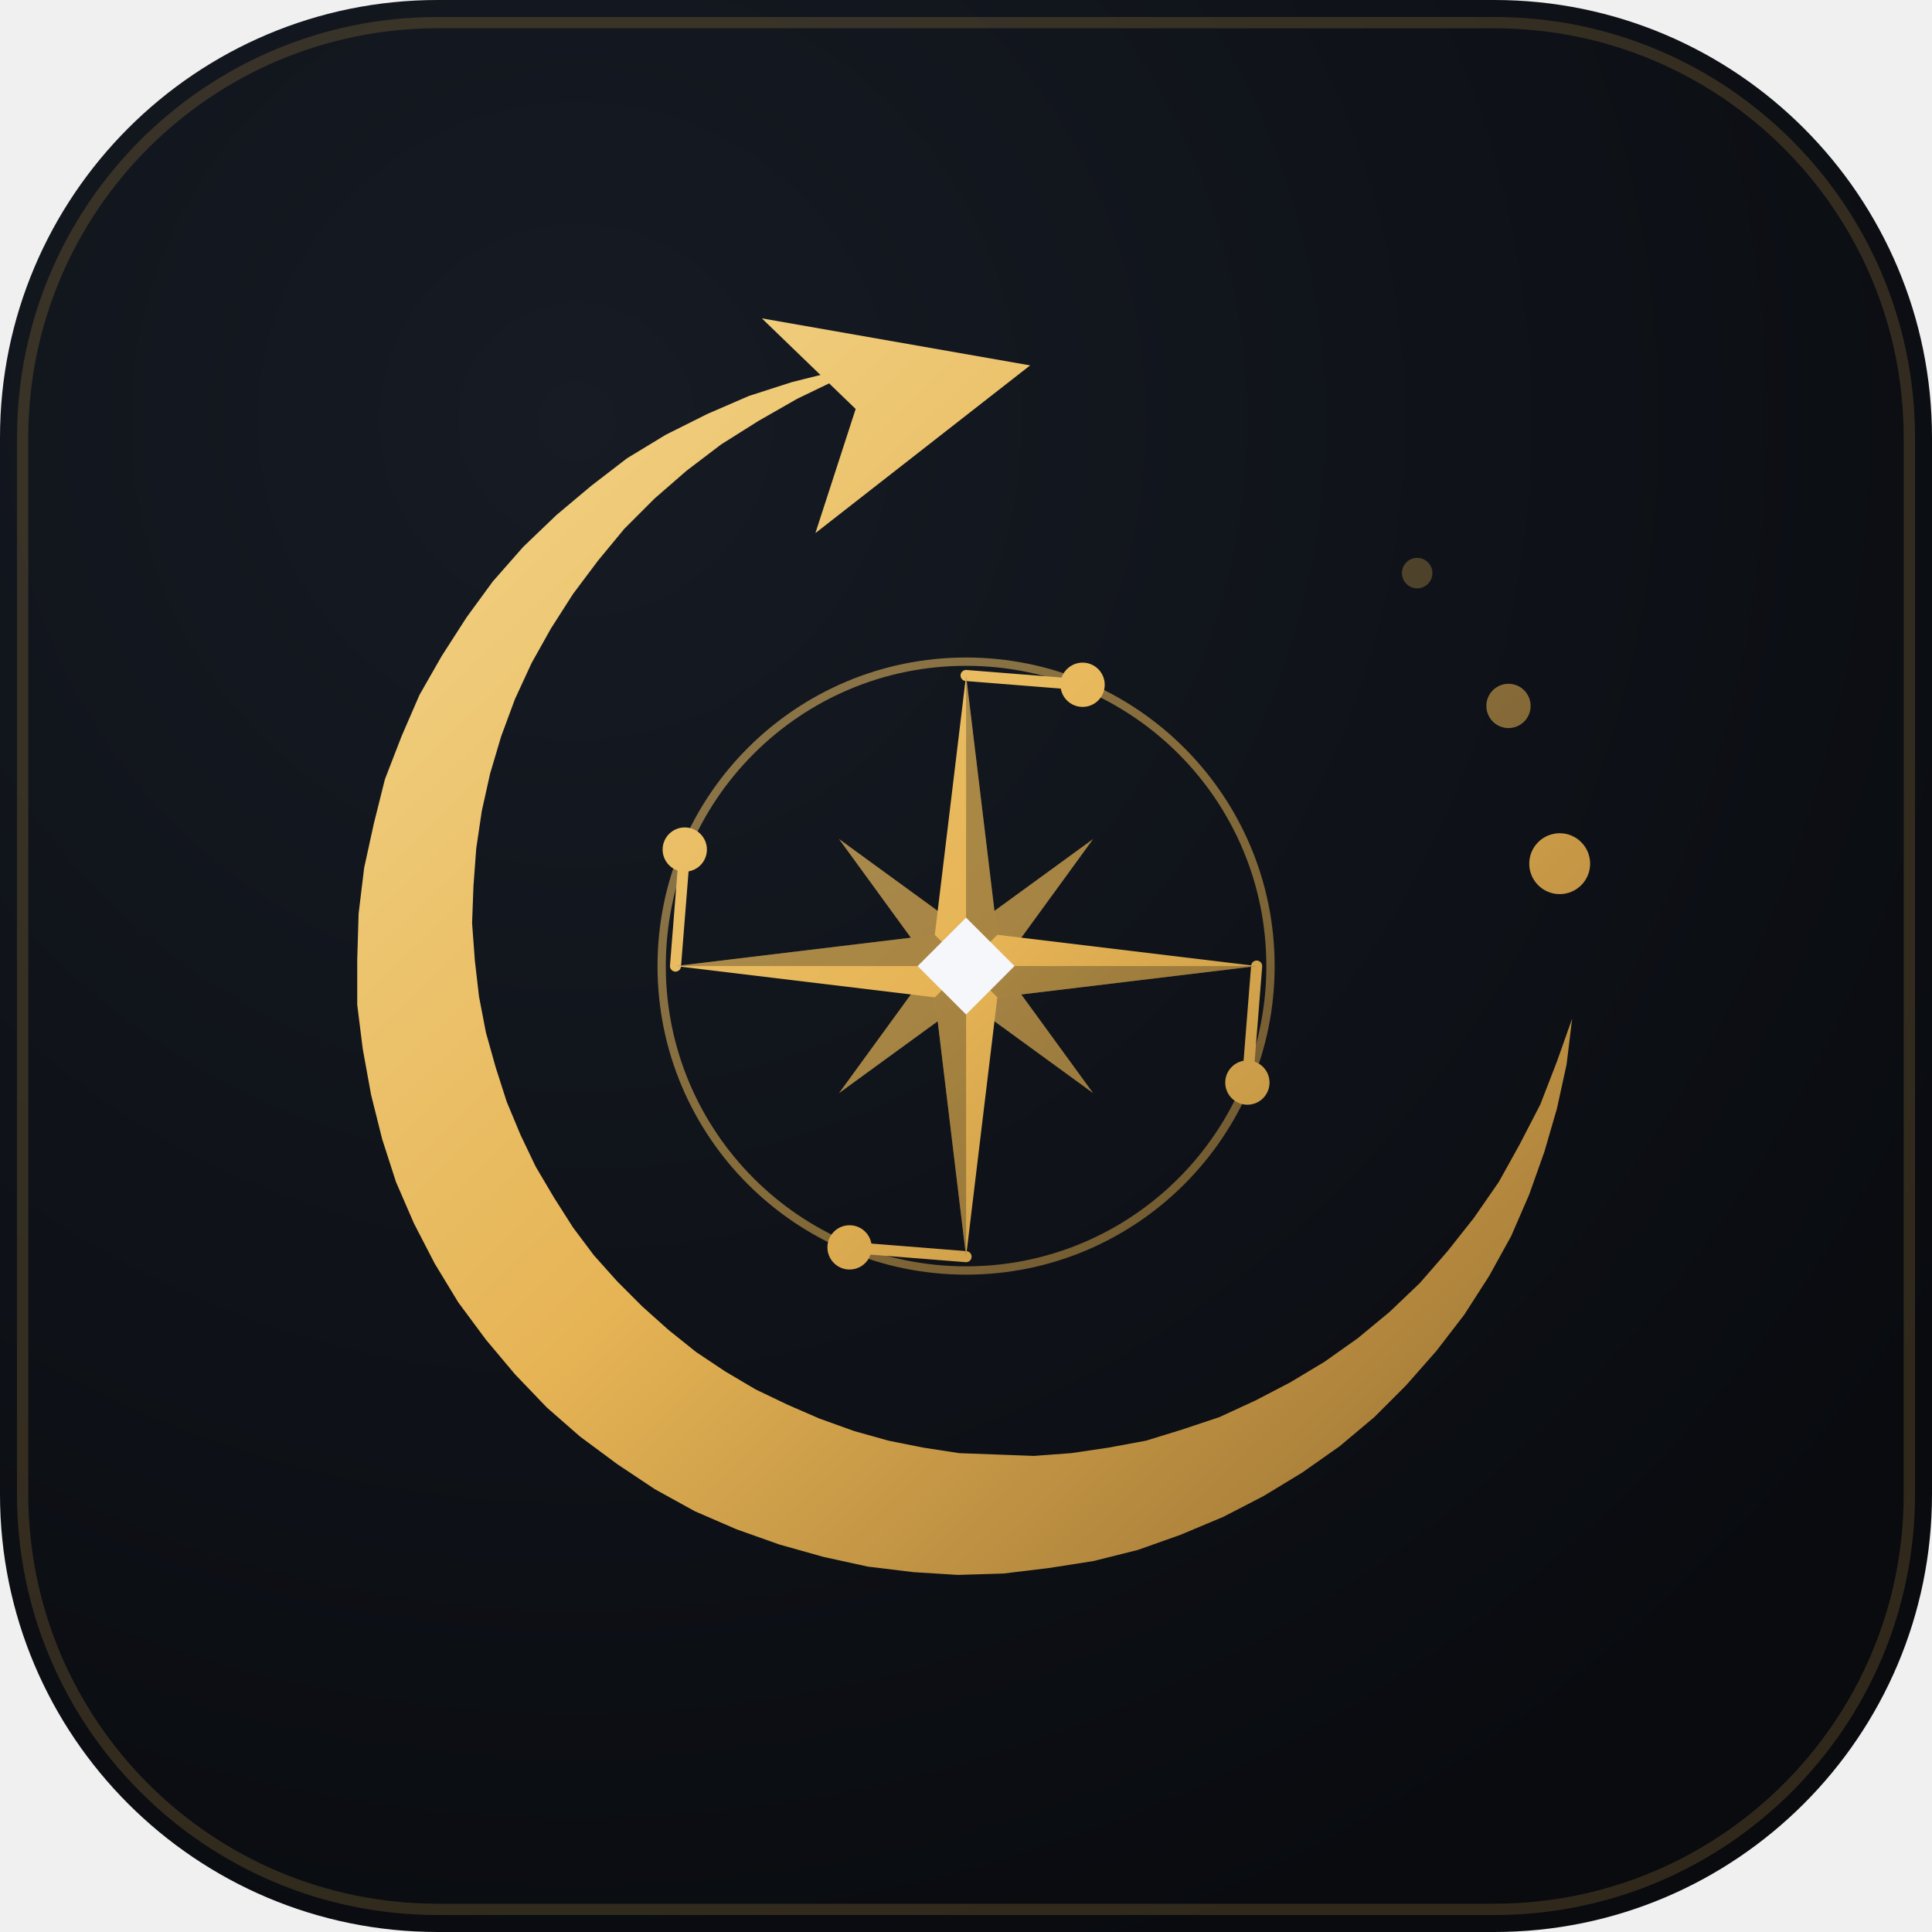
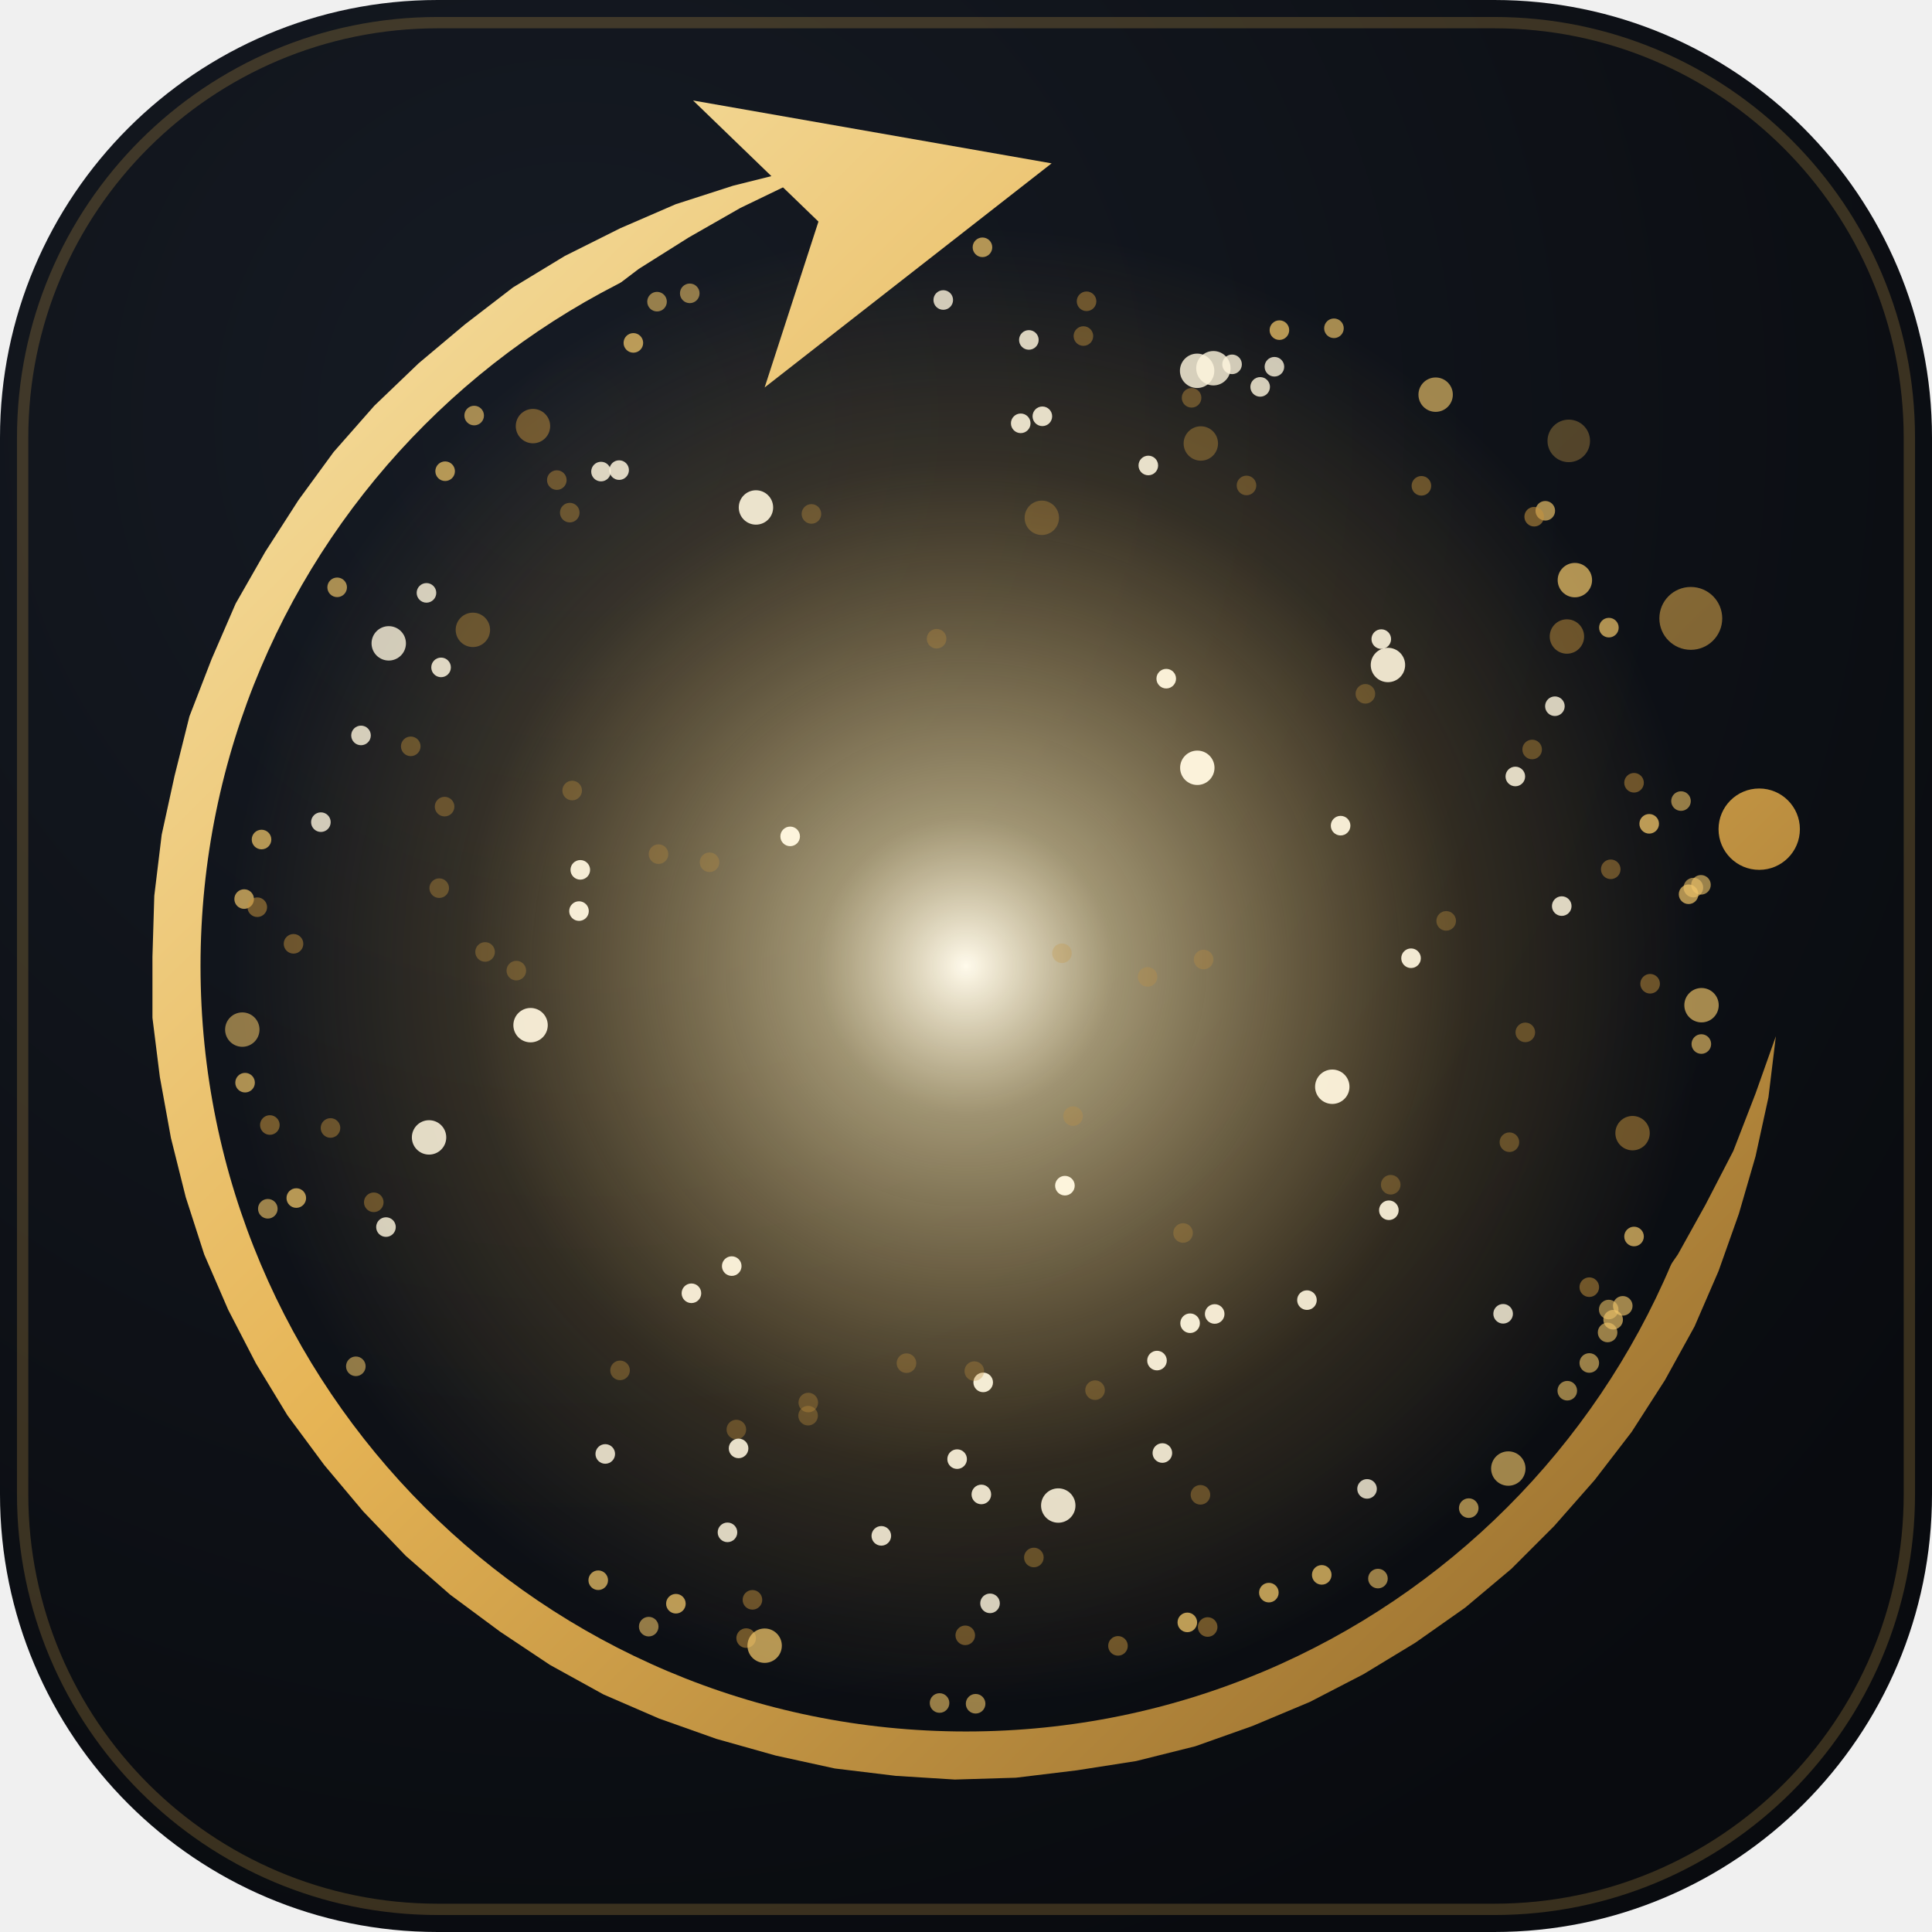
<svg xmlns="http://www.w3.org/2000/svg" viewBox="0 0 512 512" role="img" aria-label="Oprun">
  <defs>
-     <linearGradient id="opg" gradientUnits="userSpaceOnUse" x1="14" y1="12" x2="106" y2="108">
-       <stop offset="0" stop-color="#F4D88E" />
-       <stop offset=".5" stop-color="#E6B455" />
-       <stop offset="1" stop-color="#8F682D" />
-     </linearGradient>
-     <radialGradient id="opbg" cx="30%" cy="22%" r="85%">
+     <radialGradient id="bg" cx="30%" cy="22%" r="85%">
      <stop offset="0" stop-color="#161B24" />
      <stop offset="1" stop-color="#090B0F" />
    </radialGradient>
  </defs>
-   <rect width="512" height="512" rx="116" fill="url(#opbg)" />
-   <rect x="6" y="6" width="500" height="500" rx="110" fill="none" stroke="#E6B455" stroke-opacity=".18" stroke-width="3" />
-   <g transform="translate(36 36) scale(3.667)">
-     <path fill="url(#opg)" d="M103.8 63.8 L103.4 67.1 L102.7 70.3 L101.8 73.4 L100.7 76.5 L99.4 79.5 L97.8 82.4 L96.0 85.2 L94.0 87.8 L91.8 90.3 L89.5 92.6 L87.0 94.7 L84.3 96.6 L81.5 98.3 L78.6 99.8 L75.5 101.1 L72.4 102.2 L69.2 103.0 L66.0 103.5 L62.7 103.9 L59.4 104.0 L56.2 103.8 L52.9 103.4 L49.7 102.7 L46.5 101.8 L43.4 100.7 L40.4 99.4 L37.5 97.8 L34.8 96.0 L32.1 94.0 L29.7 91.9 L27.4 89.5 L25.3 87.0 L23.3 84.3 L21.6 81.5 L20.1 78.6 L18.8 75.6 L17.8 72.5 L17.0 69.3 L16.4 66.0 L16.0 62.8 L16.0 59.5 L16.1 56.2 L16.5 52.9 L17.2 49.7 L18.0 46.5 L19.2 43.4 L20.5 40.4 L22.1 37.6 L23.9 34.8 L25.8 32.2 L28.0 29.7 L30.4 27.4 L32.9 25.3 L35.5 23.3 L38.3 21.6 L41.3 20.1 L44.3 18.8 L47.4 17.8 L50.6 17.0 L53.8 16.4 L50.7 17.6 L47.8 19.0 L45.0 20.6 L42.3 22.3 L39.8 24.2 L37.5 26.2 L35.3 28.4 L33.4 30.7 L31.6 33.1 L30.0 35.6 L28.6 38.1 L27.4 40.7 L26.4 43.4 L25.6 46.1 L25.0 48.8 L24.6 51.5 L24.4 54.2 L24.3 56.9 L24.5 59.6 L24.8 62.2 L25.3 64.8 L26.0 67.3 L26.8 69.8 L27.8 72.2 L28.9 74.5 L30.2 76.7 L31.6 78.9 L33.1 80.9 L34.8 82.8 L36.6 84.6 L38.5 86.3 L40.5 87.9 L42.6 89.3 L44.8 90.6 L47.1 91.7 L49.4 92.7 L51.9 93.6 L54.4 94.3 L56.9 94.8 L59.5 95.2 L62.2 95.3 L64.9 95.4 L67.6 95.2 L70.3 94.8 L73.0 94.3 L75.6 93.5 L78.3 92.6 L80.9 91.4 L83.4 90.1 L85.9 88.6 L88.3 86.9 L90.6 85.0 L92.8 82.9 L94.8 80.6 L96.7 78.2 L98.5 75.6 L100.0 72.9 L101.5 70.0 L102.7 66.9 L103.8 63.8Z" />
-     <path fill="url(#opg)" d="M64.63 16.59 45.24 13.19 52.02 19.74 49.11 28.71Z" />
-     <circle fill="url(#opg)" cx="102.9" cy="52.6" r="2.2" />
-     <circle fill="url(#opg)" fill-opacity=".6" cx="99.2" cy="41.2" r="1.6" />
-     <circle fill="url(#opg)" fill-opacity=".3" cx="92.6" cy="31.6" r="1.1" />
-     <circle cx="60" cy="60" r="22" fill="none" stroke="url(#opg)" stroke-width=".6" stroke-opacity=".55" />
-     <path d="M60 39 68.42 39.67M81 60 80.33 68.42M60 81 51.58 80.33M39 60 39.67 51.58" fill="none" stroke="url(#opg)" stroke-width=".8" stroke-linecap="round" />
-     <g fill="url(#opg)">
-       <circle cx="68.42" cy="39.67" r="1.6" />
-       <circle cx="80.33" cy="68.42" r="1.6" />
-       <circle cx="51.58" cy="80.33" r="1.6" />
-       <circle cx="39.67" cy="51.58" r="1.6" />
+   <rect width="512" height="512" rx="116" fill="url(#bg)" />
+   <rect x="6" y="6" width="500" height="500" rx="110" fill="none" stroke="#E6B455" stroke-opacity="0.22" stroke-width="3" />
+   <g transform="translate(256 256) scale(4.90) translate(-60 -60)">
+     <defs>
+       <linearGradient id="igold" x1="16" y1="14" x2="104" y2="104" gradientUnits="userSpaceOnUse">
+         <stop offset="0" stop-color="#F8E7B0" />
+         <stop offset="0.45" stop-color="#E6B455" />
+         <stop offset="1" stop-color="#8C6428" />
+       </linearGradient>
+       <radialGradient id="icore" cx="60" cy="60" r="40" gradientUnits="userSpaceOnUse">
+         <stop offset="0" stop-color="#FFFAEB" />
+         <stop offset="0.2" stop-color="#F7E2A8" stop-opacity="0.62" />
+         <stop offset="0.68" stop-color="#E6B455" stop-opacity="0.16" />
+         <stop offset="1" stop-color="#E6B455" stop-opacity="0" />
+       </radialGradient>
+       <mask id="imoon" maskUnits="userSpaceOnUse">
+         <path fill="#fff" d="M103.8 63.8 L103.4 67.1 L102.7 70.3 L101.8 73.4 L100.7 76.5 L99.4 79.5 L97.8 82.4 L96.0 85.2 L94.0 87.8 L91.8 90.3 L89.5 92.6 L87.0 94.7 L84.3 96.6 L81.5 98.3 L78.6 99.8 L75.5 101.1 L72.4 102.2 L69.2 103.0 L66.0 103.5 L62.7 103.9 L59.4 104.0 L56.2 103.8 L52.9 103.4 L49.7 102.7 L46.5 101.8 L43.4 100.7 L40.4 99.4 L37.5 97.8 L34.8 96.0 L32.1 94.0 L29.7 91.9 L27.4 89.5 L25.3 87.0 L23.3 84.3 L21.6 81.5 L20.1 78.6 L18.8 75.6 L17.8 72.5 L17.0 69.3 L16.4 66.0 L16.0 62.8 L16.0 59.5 L16.1 56.2 L16.5 52.9 L17.2 49.7 L18.0 46.5 L19.2 43.4 L20.5 40.4 L22.1 37.6 L23.9 34.8 L25.8 32.2 L28.0 29.7 L30.4 27.4 L32.9 25.3 L35.5 23.3 L38.3 21.6 L41.3 20.1 L44.3 18.8 L47.4 17.8 L50.6 17.0 L53.8 16.4 L50.7 17.6 L47.8 19.0 L45.0 20.6 L42.3 22.3 L39.8 24.2 L37.5 26.2 L35.3 28.4 L33.4 30.7 L31.6 33.1 L30.0 35.6 L28.6 38.1 L27.4 40.7 L26.4 43.4 L25.6 46.1 L25.0 48.8 L24.6 51.5 L24.4 54.2 L24.3 56.9 L24.5 59.6 L24.8 62.2 L25.3 64.8 L26.0 67.3 L26.8 69.8 L27.8 72.2 L28.9 74.5 L30.2 76.7 L31.6 78.9 L33.1 80.9 L34.8 82.8 L36.6 84.6 L38.5 86.3 L40.5 87.9 L42.6 89.3 L44.8 90.6 L47.1 91.7 L49.4 92.7 L51.9 93.6 L54.4 94.3 L56.9 94.8 L59.5 95.2 L62.2 95.3 L64.9 95.4 L67.6 95.2 L70.3 94.8 L73.0 94.3 L75.6 93.5 L78.3 92.6 L80.9 91.4 L83.4 90.1 L85.9 88.6 L88.3 86.9 L90.6 85.0 L92.8 82.9 L94.8 80.6 L96.7 78.2 L98.5 75.6 L100.0 72.9 L101.5 70.0 L102.7 66.9 L103.8 63.8Z" />
+         <circle cx="60" cy="60" r="41.4" fill="#000" />
+       </mask>
+     </defs>
+     <circle cx="60" cy="60" r="40" fill="url(#icore)" />
+     <circle cx="37.87" cy="33.72" r="0.53" fill="#C4923E" fill-opacity="0.46" />
+     <circle cx="84.63" cy="34.03" r="0.53" fill="#C4923E" fill-opacity="0.48" />
+     <circle cx="72.51" cy="49.28" r="0.93" fill="#FFF6DE" fill-opacity="0.97" />
+     <circle cx="39.14" cy="54.80" r="0.53" fill="#FFF6DE" fill-opacity="0.94" />
+     <circle cx="70.33" cy="81.34" r="0.53" fill="#FFF6DE" fill-opacity="0.93" />
+     <circle cx="72.70" cy="31.74" r="0.93" fill="#C4923E" fill-opacity="0.41" />
+     <circle cx="68.22" cy="96.77" r="0.53" fill="#C4923E" fill-opacity="0.52" />
+     <circle cx="52.10" cy="22.21" r="0.53" fill="#F0C56A" fill-opacity="0.73" />
+     <circle cx="43.29" cy="24.07" r="0.53" fill="#F0C56A" fill-opacity="0.59" />
+     <circle cx="99.78" cy="62.12" r="0.93" fill="#F0C56A" fill-opacity="0.67" />
+     <circle cx="51.47" cy="83.61" r="0.53" fill="#C4923E" fill-opacity="0.36" />
+     <circle cx="81.69" cy="88.28" r="0.53" fill="#FFF6DE" fill-opacity="0.80" />
+     <circle cx="69.86" cy="32.93" r="0.53" fill="#FFF6DE" fill-opacity="0.89" />
+     <circle cx="94.70" cy="79.82" r="0.53" fill="#F0C56A" fill-opacity="0.62" />
+     <circle cx="25.63" cy="68.76" r="0.53" fill="#C4923E" fill-opacity="0.47" />
+     <circle cx="55.42" cy="90.82" r="0.53" fill="#FFF6DE" fill-opacity="0.87" />
+     <circle cx="47.58" cy="85.07" r="0.53" fill="#C4923E" fill-opacity="0.38" />
+     <circle cx="64.10" cy="35.76" r="0.93" fill="#C4923E" fill-opacity="0.36" />
+     <circle cx="31.61" cy="43.85" r="0.53" fill="#FFF6DE" fill-opacity="0.85" />
+     <circle cx="25.99" cy="39.52" r="0.53" fill="#F0C56A" fill-opacity="0.68" />
+     <circle cx="95.00" cy="79.13" r="0.53" fill="#F0C56A" fill-opacity="0.67" />
+     <circle cx="90.25" cy="63.59" r="0.53" fill="#C4923E" fill-opacity="0.41" />
+     <circle cx="46.13" cy="54.39" r="0.53" fill="#C4923E" fill-opacity="0.31" />
+     <circle cx="27.97" cy="72.78" r="0.53" fill="#C4923E" fill-opacity="0.46" />
+     <circle cx="40.11" cy="93.22" r="0.53" fill="#F0C56A" fill-opacity="0.73" />
+     <circle cx="51.64" cy="35.55" r="0.53" fill="#C4923E" fill-opacity="0.37" />
+     <circle cx="92.52" cy="82.97" r="0.53" fill="#F0C56A" fill-opacity="0.61" />
+     <circle cx="28.63" cy="74.12" r="0.53" fill="#FFF6DE" fill-opacity="0.82" />
+     <circle cx="79.24" cy="92.93" r="0.53" fill="#F0C56A" fill-opacity="0.75" />
+     <circle cx="60.93" cy="82.52" r="0.53" fill="#FFF6DE" fill-opacity="0.94" />
+     <circle cx="73.38" cy="27.67" r="0.93" fill="#FFF6DE" fill-opacity="0.81" />
+     <circle cx="35.68" cy="60.25" r="0.53" fill="#C4923E" fill-opacity="0.35" />
+     <circle cx="65.19" cy="59.31" r="0.53" fill="#C4923E" fill-opacity="0.28" />
+     <circle cx="99.34" cy="55.76" r="0.53" fill="#F0C56A" fill-opacity="0.59" />
+     <circle cx="60.89" cy="21.13" r="0.53" fill="#F0C56A" fill-opacity="0.72" />
+     <circle cx="69.82" cy="60.59" r="0.53" fill="#C4923E" fill-opacity="0.29" />
+     <circle cx="78.44" cy="78.07" r="0.53" fill="#FFF6DE" fill-opacity="0.91" />
+     <circle cx="90.62" cy="48.29" r="0.53" fill="#C4923E" fill-opacity="0.43" />
+     <circle cx="87.19" cy="89.32" r="0.53" fill="#F0C56A" fill-opacity="0.65" />
+     <circle cx="31.51" cy="55.79" r="0.53" fill="#C4923E" fill-opacity="0.39" />
+     <circle cx="48.64" cy="35.20" r="0.93" fill="#FFF6DE" fill-opacity="0.90" />
+     <circle cx="64.99" cy="89.18" r="0.93" fill="#FFF6DE" fill-opacity="0.88" />
+     <circle cx="96.13" cy="74.63" r="0.53" fill="#F0C56A" fill-opacity="0.72" />
+     <circle cx="41.29" cy="81.87" r="0.53" fill="#C4923E" fill-opacity="0.39" />
+     <circle cx="36.58" cy="30.80" r="0.93" fill="#C4923E" fill-opacity="0.51" />
+     <circle cx="58.77" cy="23.98" r="0.53" fill="#FFF6DE" fill-opacity="0.80" />
+     <circle cx="71.97" cy="95.50" r="0.53" fill="#F0C56A" fill-opacity="0.77" />
+     <circle cx="66.52" cy="24.05" r="0.53" fill="#C4923E" fill-opacity="0.49" />
+     <circle cx="22.35" cy="68.60" r="0.53" fill="#C4923E" fill-opacity="0.55" />
+     <circle cx="94.77" cy="41.70" r="0.53" fill="#F0C56A" fill-opacity="0.71" />
+     <circle cx="27.00" cy="81.65" r="0.53" fill="#F0C56A" fill-opacity="0.58" />
+     <circle cx="31.80" cy="51.38" r="0.53" fill="#C4923E" fill-opacity="0.40" />
+     <circle cx="80.26" cy="52.41" r="0.53" fill="#FFF6DE" fill-opacity="0.94" />
+     <circle cx="42.84" cy="95.73" r="0.53" fill="#F0C56A" fill-opacity="0.59" />
+     <circle cx="38.57" cy="35.48" r="0.53" fill="#C4923E" fill-opacity="0.43" />
+     <circle cx="25.11" cy="52.22" r="0.53" fill="#FFF6DE" fill-opacity="0.80" />
+     <circle cx="48.11" cy="96.35" r="0.53" fill="#C4923E" fill-opacity="0.53" />
+     <circle cx="84.07" cy="59.58" r="0.53" fill="#FFF6DE" fill-opacity="0.93" />
+     <circle cx="23.78" cy="72.55" r="0.53" fill="#F0C56A" fill-opacity="0.74" />
+     <circle cx="48.45" cy="94.28" r="0.53" fill="#C4923E" fill-opacity="0.49" />
+     <circle cx="73.07" cy="95.75" r="0.53" fill="#C4923E" fill-opacity="0.53" />
+     <circle cx="99.08" cy="56.12" r="0.53" fill="#F0C56A" fill-opacity="0.71" />
+     <circle cx="28.78" cy="42.55" r="0.93" fill="#FFF6DE" fill-opacity="0.80" />
+     <circle cx="66.35" cy="25.93" r="0.53" fill="#C4923E" fill-opacity="0.46" />
+     <circle cx="93.71" cy="77.37" r="0.53" fill="#C4923E" fill-opacity="0.53" />
+     <circle cx="60.45" cy="81.91" r="0.53" fill="#C4923E" fill-opacity="0.34" />
+     <circle cx="75.17" cy="34.01" r="0.53" fill="#C4923E" fill-opacity="0.40" />
+     <circle cx="70.83" cy="44.46" r="0.53" fill="#FFF6DE" fill-opacity="0.96" />
+     <circle cx="33.40" cy="30.23" r="0.53" fill="#F0C56A" fill-opacity="0.66" />
+     <circle cx="94.87" cy="54.77" r="0.53" fill="#C4923E" fill-opacity="0.47" />
+     <circle cx="44.31" cy="94.49" r="0.53" fill="#F0C56A" fill-opacity="0.76" />
+     <circle cx="65.35" cy="71.88" r="0.53" fill="#FFF6DE" fill-opacity="0.98" />
+     <circle cx="21.01" cy="66.31" r="0.53" fill="#F0C56A" fill-opacity="0.70" />
+     <circle cx="72.50" cy="27.81" r="0.93" fill="#FFF6DE" fill-opacity="0.82" />
+     <circle cx="72.20" cy="29.27" r="0.53" fill="#C4923E" fill-opacity="0.44" />
+     <circle cx="50.49" cy="52.99" r="0.53" fill="#FFF6DE" fill-opacity="0.98" />
+     <circle cx="36.45" cy="63.20" r="0.93" fill="#FFF6DE" fill-opacity="0.93" />
+     <circle cx="42.01" cy="26.30" r="0.53" fill="#F0C56A" fill-opacity="0.75" />
+     <circle cx="47.70" cy="86.09" r="0.53" fill="#FFF6DE" fill-opacity="0.89" />
+     <circle cx="33.99" cy="59.24" r="0.53" fill="#C4923E" fill-opacity="0.37" />
+     <circle cx="79.81" cy="66.53" r="0.93" fill="#FFF6DE" fill-opacity="0.95" />
+     <circle cx="56.78" cy="81.48" r="0.53" fill="#C4923E" fill-opacity="0.34" />
+     <circle cx="75.91" cy="28.68" r="0.53" fill="#FFF6DE" fill-opacity="0.81" />
+     <circle cx="96.95" cy="52.31" r="0.53" fill="#F0C56A" fill-opacity="0.76" />
+     <circle cx="20.86" cy="63.44" r="0.93" fill="#F0C56A" fill-opacity="0.57" />
+     <circle cx="40.26" cy="33.26" r="0.53" fill="#FFF6DE" fill-opacity="0.84" />
+     <circle cx="92.50" cy="42.18" r="0.93" fill="#C4923E" fill-opacity="0.50" />
+     <circle cx="43.37" cy="53.95" r="0.53" fill="#C4923E" fill-opacity="0.32" />
+     <circle cx="72.12" cy="79.32" r="0.53" fill="#FFF6DE" fill-opacity="0.94" />
+     <circle cx="82.87" cy="73.21" r="0.53" fill="#FFF6DE" fill-opacity="0.91" />
+     <circle cx="51.46" cy="84.32" r="0.53" fill="#C4923E" fill-opacity="0.36" />
+     <circle cx="63.67" cy="91.99" r="0.53" fill="#C4923E" fill-opacity="0.43" />
+     <circle cx="96.13" cy="50.09" r="0.53" fill="#C4923E" fill-opacity="0.51" />
+     <circle cx="98.67" cy="51.08" r="0.53" fill="#F0C56A" fill-opacity="0.60" />
+     <circle cx="59.23" cy="20.12" r="0.53" fill="#F0C56A" fill-opacity="0.61" />
+     <circle cx="85.97" cy="57.56" r="0.53" fill="#C4923E" fill-opacity="0.37" />
+     <circle cx="62.96" cy="30.65" r="0.53" fill="#FFF6DE" fill-opacity="0.88" />
+     <circle cx="74.39" cy="27.46" r="0.53" fill="#FFF6DE" fill-opacity="0.80" />
+     <circle cx="21.90" cy="53.16" r="0.53" fill="#F0C56A" fill-opacity="0.73" />
+     <circle cx="93.71" cy="81.47" r="0.53" fill="#F0C56A" fill-opacity="0.62" />
+     <circle cx="72.68" cy="88.60" r="0.53" fill="#C4923E" fill-opacity="0.42" />
+     <circle cx="64.13" cy="30.27" r="0.53" fill="#FFF6DE" fill-opacity="0.88" />
+     <circle cx="60.52" cy="99.90" r="0.53" fill="#F0C56A" fill-opacity="0.62" />
+     <circle cx="63.40" cy="26.14" r="0.53" fill="#FFF6DE" fill-opacity="0.83" />
+     <circle cx="58.41" cy="42.30" r="0.53" fill="#C4923E" fill-opacity="0.32" />
+     <circle cx="91.33" cy="35.38" r="0.53" fill="#F0C56A" fill-opacity="0.67" />
+     <circle cx="60.83" cy="88.58" r="0.53" fill="#FFF6DE" fill-opacity="0.89" />
+     <circle cx="82.46" cy="42.32" r="0.53" fill="#FFF6DE" fill-opacity="0.89" />
+     <circle cx="89.39" cy="69.53" r="0.53" fill="#C4923E" fill-opacity="0.41" />
+     <circle cx="95.52" cy="78.38" r="0.53" fill="#F0C56A" fill-opacity="0.65" />
+     <circle cx="65.79" cy="68.12" r="0.53" fill="#C4923E" fill-opacity="0.29" />
+     <circle cx="82.82" cy="43.72" r="0.93" fill="#FFF6DE" fill-opacity="0.90" />
+     <circle cx="96.05" cy="69.04" r="0.93" fill="#C4923E" fill-opacity="0.51" />
+     <circle cx="97.00" cy="60.96" r="0.53" fill="#C4923E" fill-opacity="0.50" />
+     <circle cx="22.24" cy="73.13" r="0.53" fill="#F0C56A" fill-opacity="0.63" />
+     <circle cx="76.38" cy="93.89" r="0.53" fill="#F0C56A" fill-opacity="0.76" />
+     <circle cx="30.82" cy="39.82" r="0.53" fill="#FFF6DE" fill-opacity="0.81" />
+     <circle cx="58.57" cy="99.86" r="0.53" fill="#F0C56A" fill-opacity="0.61" />
+     <circle cx="76.68" cy="27.59" r="0.53" fill="#FFF6DE" fill-opacity="0.79" />
+     <circle cx="31.83" cy="33.24" r="0.53" fill="#F0C56A" fill-opacity="0.73" />
+     <circle cx="49.11" cy="96.76" r="0.93" fill="#F0C56A" fill-opacity="0.74" />
+     <circle cx="81.60" cy="45.28" r="0.53" fill="#C4923E" fill-opacity="0.37" />
+     <circle cx="40.49" cy="86.39" r="0.53" fill="#FFF6DE" fill-opacity="0.85" />
+     <circle cx="94.76" cy="78.58" r="0.53" fill="#F0C56A" fill-opacity="0.58" />
+     <circle cx="89.33" cy="87.18" r="0.93" fill="#F0C56A" fill-opacity="0.65" />
+     <circle cx="45.06" cy="23.62" r="0.53" fill="#F0C56A" fill-opacity="0.57" />
+     <circle cx="39.07" cy="57.03" r="0.53" fill="#FFF6DE" fill-opacity="0.95" />
+     <circle cx="20.96" cy="56.38" r="0.53" fill="#F0C56A" fill-opacity="0.71" />
+     <circle cx="30.96" cy="69.27" r="0.93" fill="#FFF6DE" fill-opacity="0.87" />
+     <circle cx="29.97" cy="48.12" r="0.53" fill="#C4923E" fill-opacity="0.43" />
+     <circle cx="79.90" cy="25.51" r="0.53" fill="#F0C56A" fill-opacity="0.67" />
+     <circle cx="45.15" cy="77.70" r="0.53" fill="#FFF6DE" fill-opacity="0.93" />
+     <circle cx="33.33" cy="41.82" r="0.93" fill="#C4923E" fill-opacity="0.43" />
+     <circle cx="23.63" cy="58.80" r="0.53" fill="#C4923E" fill-opacity="0.49" />
+     <circle cx="91.85" cy="45.95" r="0.53" fill="#FFF6DE" fill-opacity="0.82" />
+     <circle cx="99.77" cy="64.22" r="0.53" fill="#F0C56A" fill-opacity="0.64" />
+     <circle cx="89.05" cy="78.81" r="0.53" fill="#FFF6DE" fill-opacity="0.82" />
+     <circle cx="72.85" cy="59.65" r="0.53" fill="#C4923E" fill-opacity="0.30" />
+     <circle cx="76.95" cy="25.61" r="0.53" fill="#F0C56A" fill-opacity="0.74" />
+     <circle cx="38.70" cy="50.51" r="0.53" fill="#C4923E" fill-opacity="0.35" />
+     <circle cx="73.45" cy="78.82" r="0.53" fill="#FFF6DE" fill-opacity="0.93" />
+     <circle cx="82.28" cy="93.13" r="0.53" fill="#F0C56A" fill-opacity="0.62" />
+     <circle cx="99.75" cy="55.61" r="0.53" fill="#F0C56A" fill-opacity="0.63" />
+     <circle cx="27.28" cy="47.53" r="0.53" fill="#FFF6DE" fill-opacity="0.81" />
+     <circle cx="21.67" cy="56.82" r="0.53" fill="#C4923E" fill-opacity="0.54" />
+     <circle cx="85.40" cy="29.10" r="0.93" fill="#F0C56A" fill-opacity="0.65" />
+     <circle cx="59.96" cy="96.20" r="0.53" fill="#C4923E" fill-opacity="0.49" />
+     <circle cx="47.10" cy="90.63" r="0.53" fill="#FFF6DE" fill-opacity="0.84" />
+     <circle cx="71.74" cy="74.44" r="0.53" fill="#C4923E" fill-opacity="0.32" />
+     <circle cx="92.93" cy="39.13" r="0.93" fill="#F0C56A" fill-opacity="0.72" />
+     <circle cx="89.71" cy="49.75" r="0.53" fill="#FFF6DE" fill-opacity="0.86" />
+     <circle cx="41.24" cy="33.18" r="0.53" fill="#FFF6DE" fill-opacity="0.85" />
+     <circle cx="59.52" cy="86.67" r="0.53" fill="#FFF6DE" fill-opacity="0.91" />
+     <circle cx="66.98" cy="82.94" r="0.53" fill="#C4923E" fill-opacity="0.35" />
+     <circle cx="90.73" cy="35.70" r="0.53" fill="#C4923E" fill-opacity="0.57" />
+     <circle cx="70.62" cy="86.34" r="0.53" fill="#FFF6DE" fill-opacity="0.89" />
+     <circle cx="47.33" cy="76.23" r="0.53" fill="#FFF6DE" fill-opacity="0.95" />
+     <circle cx="92.22" cy="56.76" r="0.53" fill="#FFF6DE" fill-opacity="0.85" />
+     <circle cx="61.30" cy="94.47" r="0.53" fill="#FFF6DE" fill-opacity="0.82" />
+     <circle cx="82.97" cy="71.83" r="0.53" fill="#C4923E" fill-opacity="0.37" />
+     <g mask="url(#imoon)">
+       <rect x="0" y="0" width="120" height="120" fill="url(#igold)" />
    </g>
-     <path fill="url(#opg)" fill-opacity=".7" d="M69.19 50.81 62.5 60 69.19 69.19 60 62.5 50.81 69.19 57.5 60 50.81 50.81 60 57.5Z" />
-     <path fill="url(#opg)" d="M60 39 62.26 57.74 81 60 62.26 62.26 60 81 57.74 62.26 39 60 57.74 57.74Z" />
-     <path fill="#090B0F" fill-opacity=".28" d="M60 39 62.26 57.74 60 60ZM81 60 62.26 62.26 60 60ZM60 81 57.74 62.26 60 60ZM39 60 57.74 57.74 60 60Z" />
-     <path fill="#F5F7FB" d="M60 56.5 63.5 60 60 63.5 56.5 60Z" />
+     <path fill="url(#igold)" d="M64.63 16.59 L45.24 13.19 L52.02 19.74 L49.11 28.71Z" />
+     <circle cx="102.9" cy="52.6" r="2.2" fill="url(#igold)" />
+     <circle cx="99.2" cy="41.2" r="1.7" fill="url(#igold)" fill-opacity="0.62" />
+     <circle cx="92.6" cy="31.6" r="1.15" fill="url(#igold)" fill-opacity="0.34" />
  </g>
</svg>
